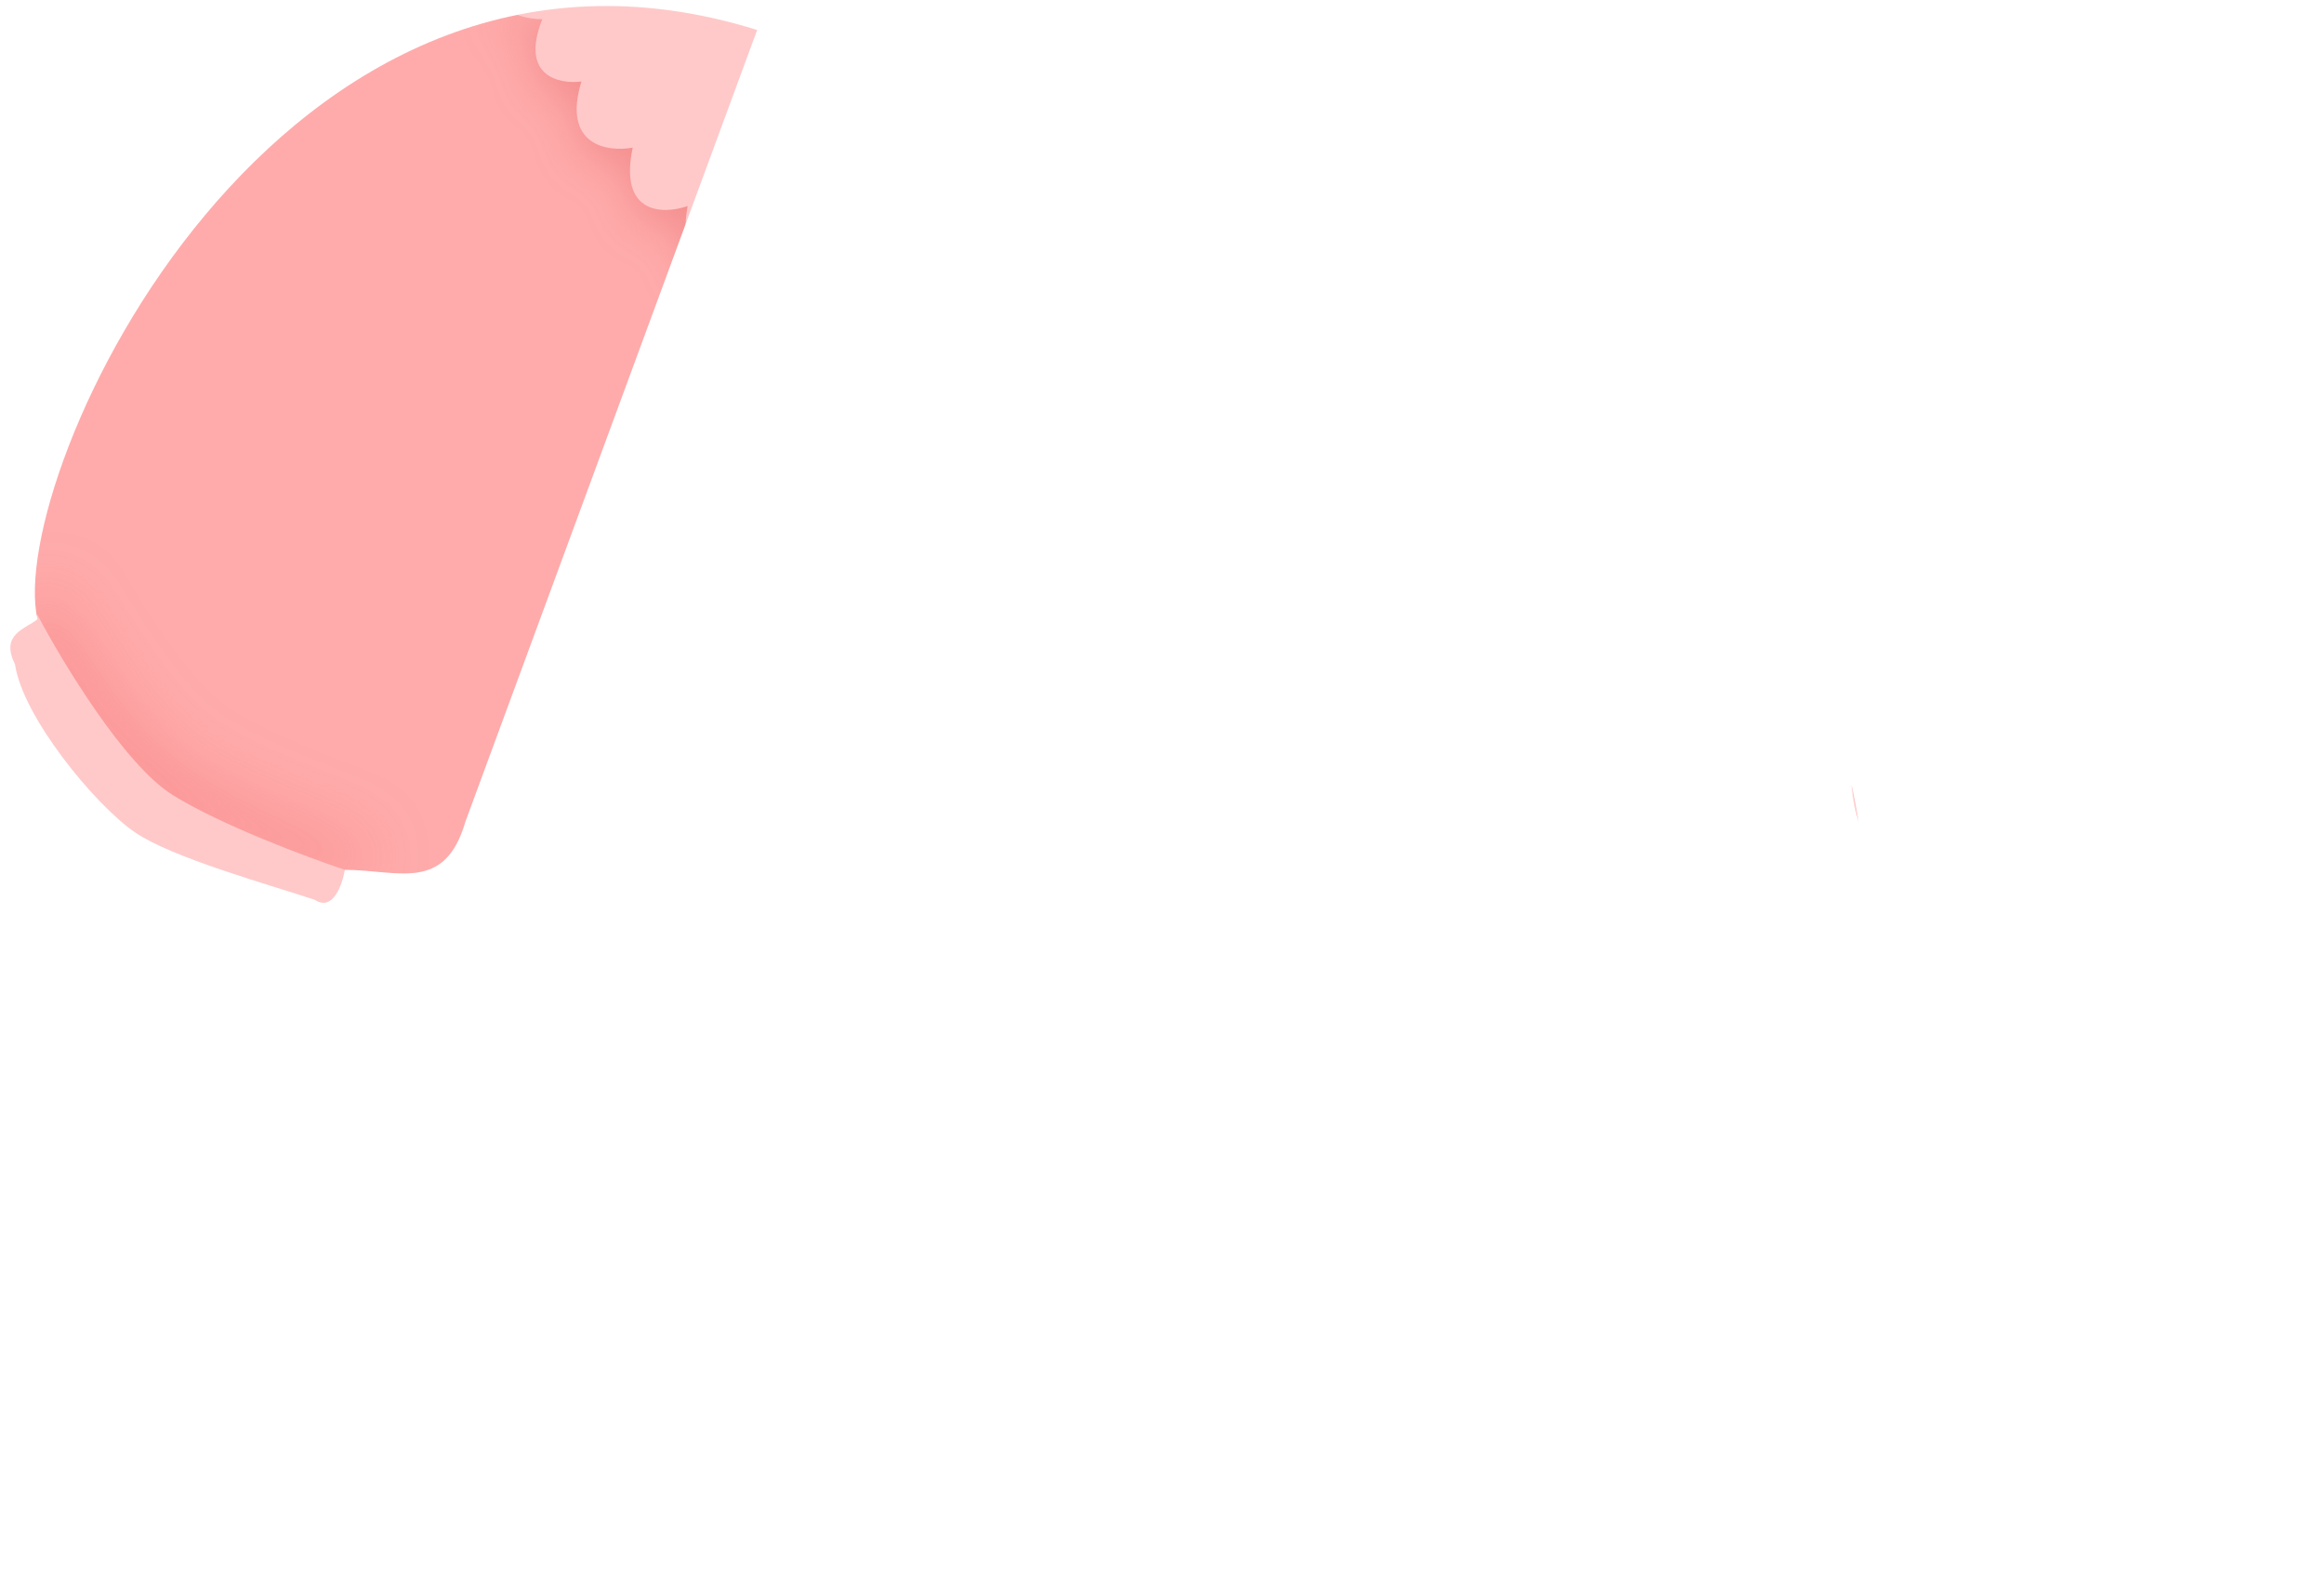
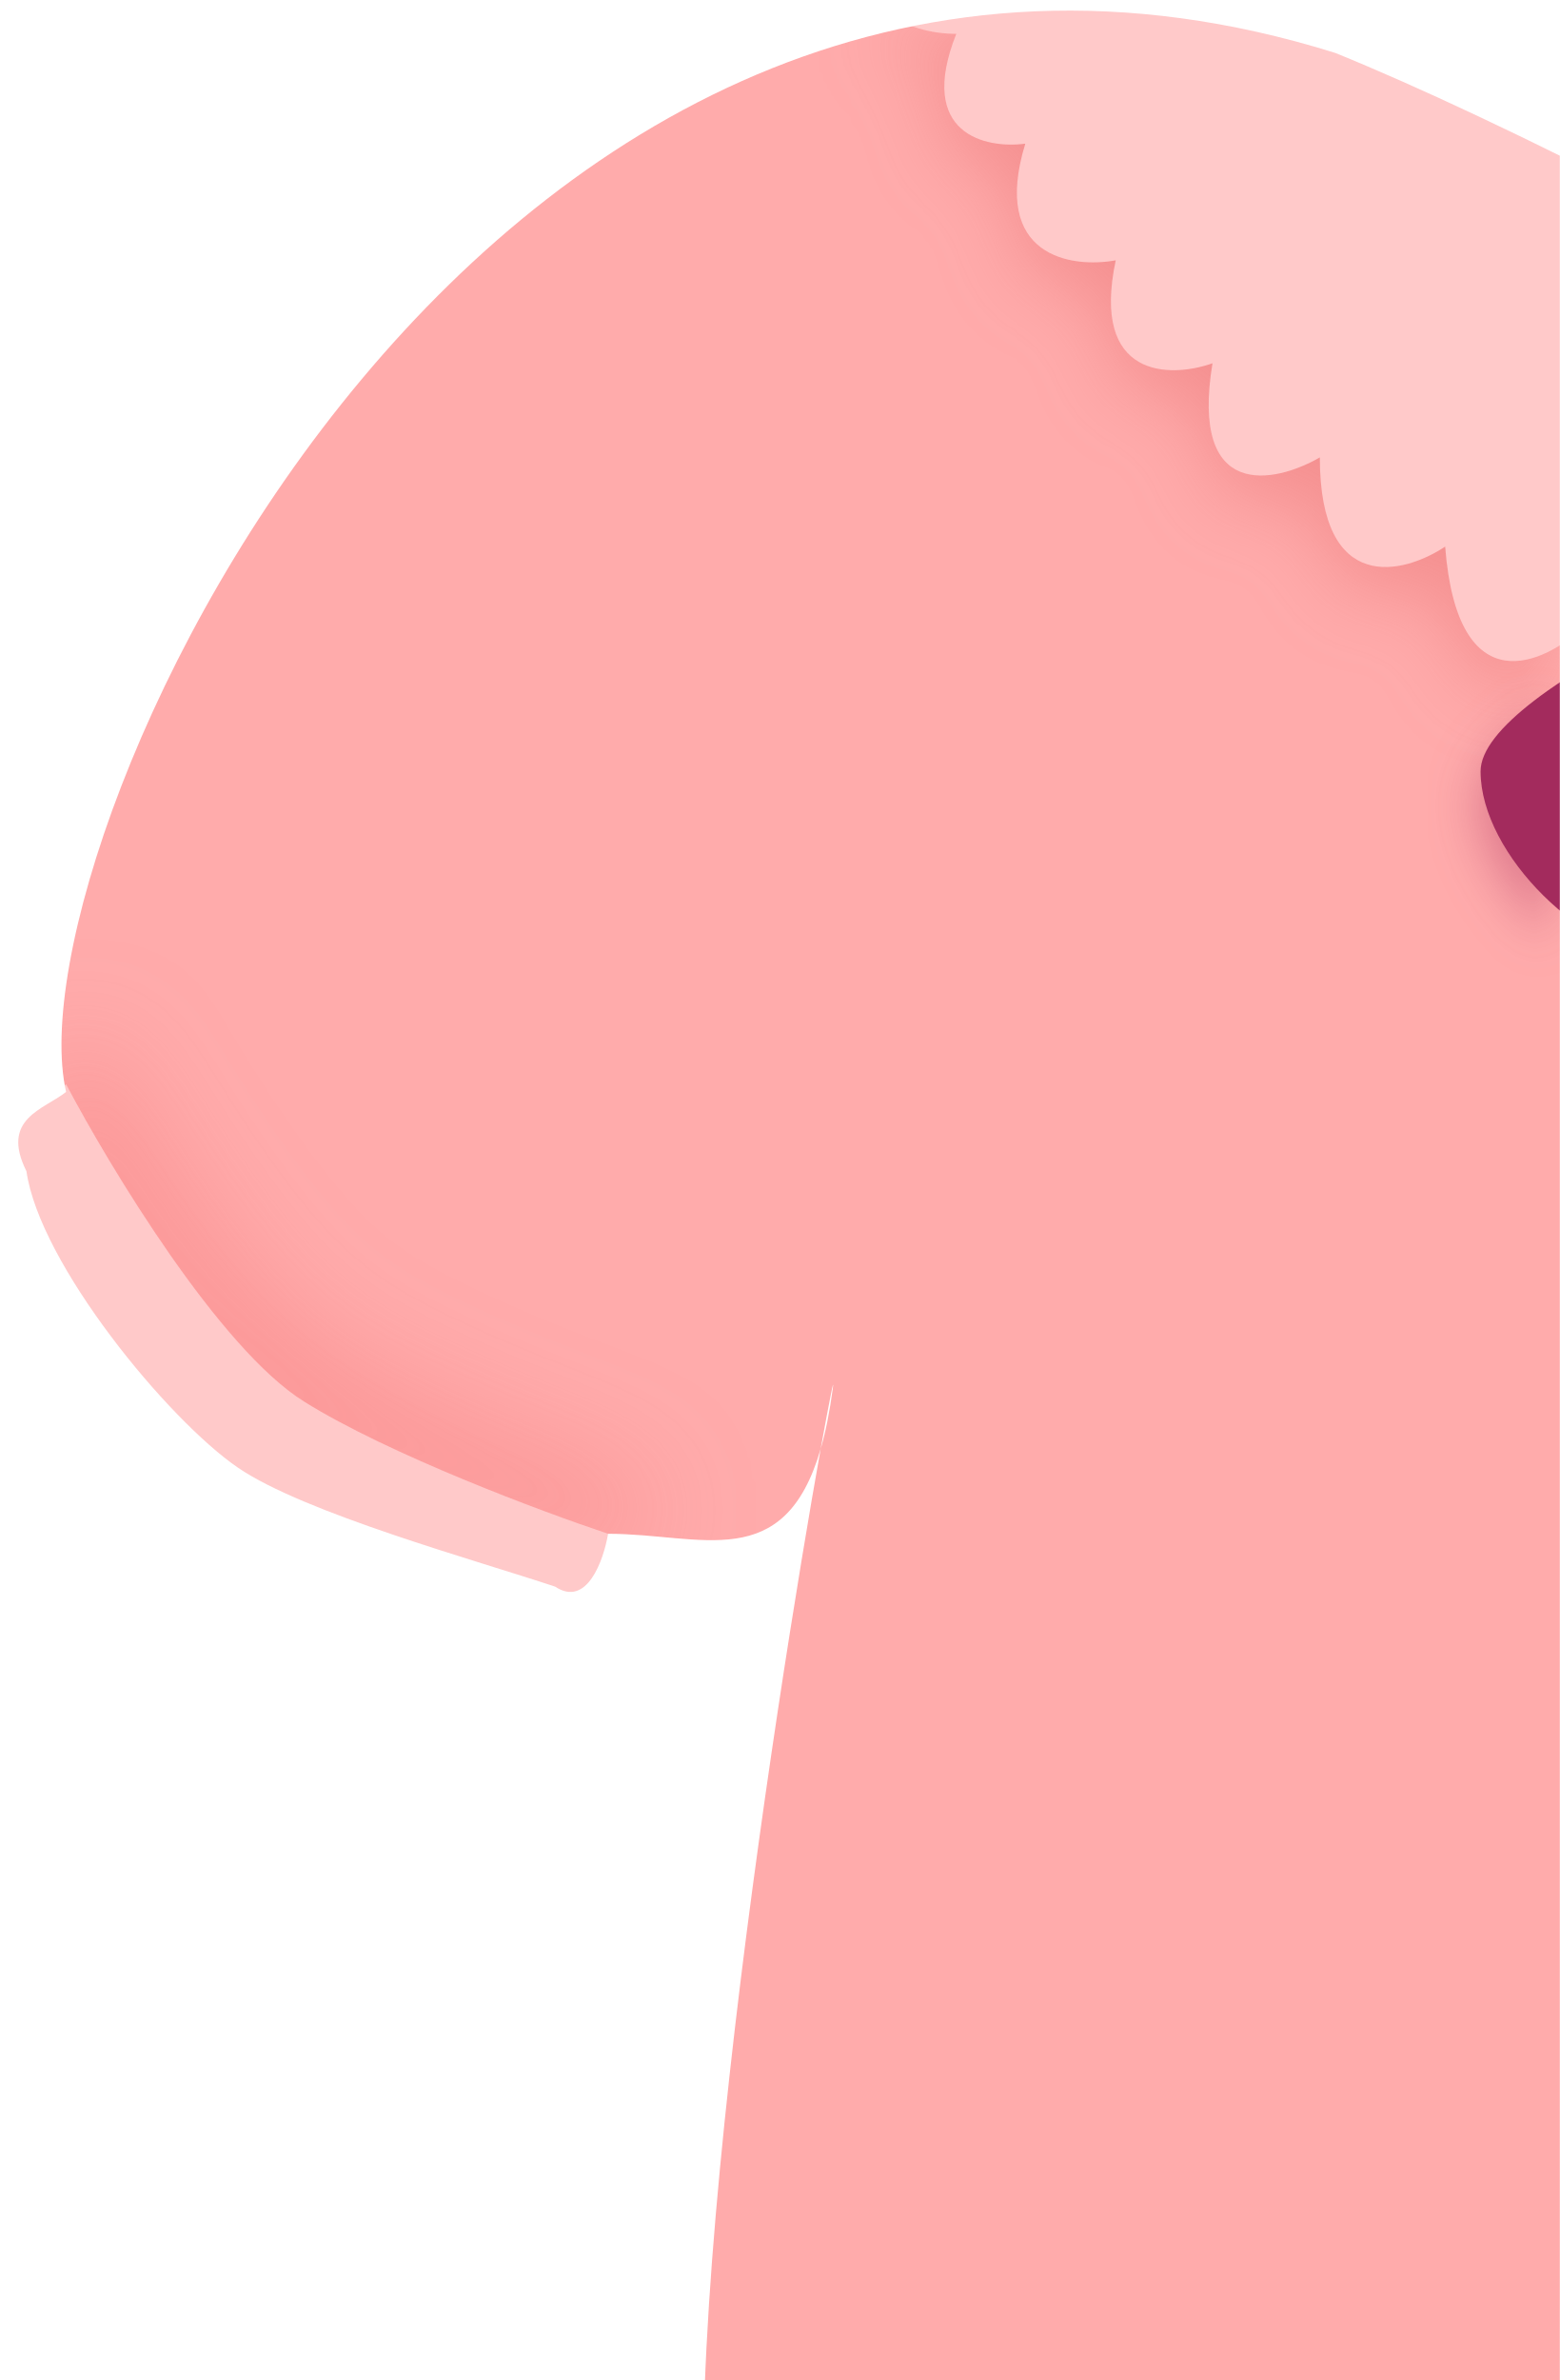
- <svg xmlns="http://www.w3.org/2000/svg" viewBox="1463.0 823.0 155.0 106.0" width="100%" height="100%">
+ <svg xmlns="http://www.w3.org/2000/svg" viewBox="1463.0 823.0 59 90" width="100%" height="100%">
  <defs>
    <filter id="filter800_d_495_57" x="1493" y="816" width="94.925" height="38" filterUnits="userSpaceOnUse" color-interpolation-filters="sRGB">
      <feFlood flood-opacity="0" result="BackgroundImageFix" />
      <feColorMatrix in="SourceAlpha" type="matrix" values="0 0 0 0 0 0 0 0 0 0 0 0 0 0 0 0 0 0 127 0" result="hardAlpha" />
      <feOffset dy="1" />
      <feGaussianBlur stdDeviation="1.5" />
      <feColorMatrix type="matrix" values="0 0 0 0 0.892 0 0 0 0 0.39 0 0 0 0 0.39 0 0 0 0.4 0" />
      <feBlend mode="normal" in2="BackgroundImageFix" result="effect1_dropShadow_495_57" />
      <feBlend mode="normal" in="SourceGraphic" in2="effect1_dropShadow_495_57" result="shape" />
    </filter>
    <filter id="filter801_d_495_57" x="1486" y="919.703" width="49.546" height="12.796" filterUnits="userSpaceOnUse" color-interpolation-filters="sRGB">
      <feFlood flood-opacity="0" result="BackgroundImageFix" />
      <feColorMatrix in="SourceAlpha" type="matrix" values="0 0 0 0 0 0 0 0 0 0 0 0 0 0 0 0 0 0 127 0" result="hardAlpha" />
      <feOffset />
      <feGaussianBlur stdDeviation="1.5" />
      <feColorMatrix type="matrix" values="0 0 0 0 0.933 0 0 0 0 0.389 0 0 0 0 0.389 0 0 0 0.6 0" />
      <feBlend mode="normal" in2="BackgroundImageFix" result="effect1_dropShadow_495_57" />
      <feBlend mode="normal" in="SourceGraphic" in2="effect1_dropShadow_495_57" result="shape" />
    </filter>
    <filter id="filter802_d_495_57" x="1549" y="919.703" width="49.546" height="12.796" filterUnits="userSpaceOnUse" color-interpolation-filters="sRGB">
      <feFlood flood-opacity="0" result="BackgroundImageFix" />
      <feColorMatrix in="SourceAlpha" type="matrix" values="0 0 0 0 0 0 0 0 0 0 0 0 0 0 0 0 0 0 127 0" result="hardAlpha" />
      <feOffset />
      <feGaussianBlur stdDeviation="1.5" />
      <feColorMatrix type="matrix" values="0 0 0 0 0.933 0 0 0 0 0.389 0 0 0 0 0.389 0 0 0 0.6 0" />
      <feBlend mode="normal" in2="BackgroundImageFix" result="effect1_dropShadow_495_57" />
      <feBlend mode="normal" in="SourceGraphic" in2="effect1_dropShadow_495_57" result="shape" />
    </filter>
    <filter id="filter803_d_495_57" x="1539" y="916" width="20.574" height="24.232" filterUnits="userSpaceOnUse" color-interpolation-filters="sRGB">
      <feFlood flood-opacity="0" result="BackgroundImageFix" />
      <feColorMatrix in="SourceAlpha" type="matrix" values="0 0 0 0 0 0 0 0 0 0 0 0 0 0 0 0 0 0 127 0" result="hardAlpha" />
      <feOffset dy="2" />
      <feGaussianBlur stdDeviation="2" />
      <feColorMatrix type="matrix" values="0 0 0 0 0.887 0 0 0 0 0.292 0 0 0 0 0.292 0 0 0 0.3 0" />
      <feBlend mode="normal" in2="BackgroundImageFix" result="effect1_dropShadow_495_57" />
      <feBlend mode="normal" in="SourceGraphic" in2="effect1_dropShadow_495_57" result="shape" />
    </filter>
    <filter id="filter804_d_495_57" x="1538" y="897" width="20.574" height="24.232" filterUnits="userSpaceOnUse" color-interpolation-filters="sRGB">
      <feFlood flood-opacity="0" result="BackgroundImageFix" />
      <feColorMatrix in="SourceAlpha" type="matrix" values="0 0 0 0 0 0 0 0 0 0 0 0 0 0 0 0 0 0 127 0" result="hardAlpha" />
      <feOffset dy="2" />
      <feGaussianBlur stdDeviation="2" />
      <feColorMatrix type="matrix" values="0 0 0 0 0.887 0 0 0 0 0.292 0 0 0 0 0.292 0 0 0 0.3 0" />
      <feBlend mode="normal" in2="BackgroundImageFix" result="effect1_dropShadow_495_57" />
      <feBlend mode="normal" in="SourceGraphic" in2="effect1_dropShadow_495_57" result="shape" />
    </filter>
    <filter id="filter805_d_495_57" x="1536" y="875" width="20.574" height="24.232" filterUnits="userSpaceOnUse" color-interpolation-filters="sRGB">
      <feFlood flood-opacity="0" result="BackgroundImageFix" />
      <feColorMatrix in="SourceAlpha" type="matrix" values="0 0 0 0 0 0 0 0 0 0 0 0 0 0 0 0 0 0 127 0" result="hardAlpha" />
      <feOffset dy="2" />
      <feGaussianBlur stdDeviation="2" />
      <feColorMatrix type="matrix" values="0 0 0 0 0.887 0 0 0 0 0.292 0 0 0 0 0.292 0 0 0 0.3 0" />
      <feBlend mode="normal" in2="BackgroundImageFix" result="effect1_dropShadow_495_57" />
      <feBlend mode="normal" in="SourceGraphic" in2="effect1_dropShadow_495_57" result="shape" />
    </filter>
    <filter id="filter806_d_495_57" x="1534.72" y="854.698" width="21.339" height="23.936" filterUnits="userSpaceOnUse" color-interpolation-filters="sRGB">
      <feFlood flood-opacity="0" result="BackgroundImageFix" />
      <feColorMatrix in="SourceAlpha" type="matrix" values="0 0 0 0 0 0 0 0 0 0 0 0 0 0 0 0 0 0 127 0" result="hardAlpha" />
      <feOffset dy="2" />
      <feGaussianBlur stdDeviation="2" />
      <feColorMatrix type="matrix" values="0 0 0 0 0.887 0 0 0 0 0.292 0 0 0 0 0.292 0 0 0 0.3 0" />
      <feBlend mode="normal" in2="BackgroundImageFix" result="effect1_dropShadow_495_57" />
      <feBlend mode="normal" in="SourceGraphic" in2="effect1_dropShadow_495_57" result="shape" />
    </filter>
    <filter id="filter807_d_495_57" x="1540" y="868" width="20.377" height="21.792" filterUnits="userSpaceOnUse" color-interpolation-filters="sRGB">
      <feFlood flood-opacity="0" result="BackgroundImageFix" />
      <feColorMatrix in="SourceAlpha" type="matrix" values="0 0 0 0 0 0 0 0 0 0 0 0 0 0 0 0 0 0 127 0" result="hardAlpha" />
      <feOffset dy="2" />
      <feGaussianBlur stdDeviation="2" />
      <feColorMatrix type="matrix" values="0 0 0 0 0.887 0 0 0 0 0.292 0 0 0 0 0.292 0 0 0 0.3 0" />
      <feBlend mode="normal" in2="BackgroundImageFix" result="effect1_dropShadow_495_57" />
      <feBlend mode="normal" in="SourceGraphic" in2="effect1_dropShadow_495_57" result="shape" />
    </filter>
    <filter id="filter808_d_495_57" x="1540" y="852" width="18" height="19" filterUnits="userSpaceOnUse" color-interpolation-filters="sRGB">
      <feFlood flood-opacity="0" result="BackgroundImageFix" />
      <feColorMatrix in="SourceAlpha" type="matrix" values="0 0 0 0 0 0 0 0 0 0 0 0 0 0 0 0 0 0 127 0" result="hardAlpha" />
      <feOffset dy="2" />
      <feGaussianBlur stdDeviation="2" />
      <feColorMatrix type="matrix" values="0 0 0 0 0.887 0 0 0 0 0.292 0 0 0 0 0.292 0 0 0 0.3 0" />
      <feBlend mode="normal" in2="BackgroundImageFix" result="effect1_dropShadow_495_57" />
      <feBlend mode="normal" in="SourceGraphic" in2="effect1_dropShadow_495_57" result="shape" />
    </filter>
    <filter id="filter809_d_495_57" x="1543" y="906" width="20.574" height="24.232" filterUnits="userSpaceOnUse" color-interpolation-filters="sRGB">
      <feFlood flood-opacity="0" result="BackgroundImageFix" />
      <feColorMatrix in="SourceAlpha" type="matrix" values="0 0 0 0 0 0 0 0 0 0 0 0 0 0 0 0 0 0 127 0" result="hardAlpha" />
      <feOffset dy="2" />
      <feGaussianBlur stdDeviation="2" />
      <feColorMatrix type="matrix" values="0 0 0 0 0.887 0 0 0 0 0.292 0 0 0 0 0.292 0 0 0 0.3 0" />
      <feBlend mode="normal" in2="BackgroundImageFix" result="effect1_dropShadow_495_57" />
      <feBlend mode="normal" in="SourceGraphic" in2="effect1_dropShadow_495_57" result="shape" />
    </filter>
    <filter id="filter810_d_495_57" x="1541" y="888" width="20.377" height="21.792" filterUnits="userSpaceOnUse" color-interpolation-filters="sRGB">
      <feFlood flood-opacity="0" result="BackgroundImageFix" />
      <feColorMatrix in="SourceAlpha" type="matrix" values="0 0 0 0 0 0 0 0 0 0 0 0 0 0 0 0 0 0 127 0" result="hardAlpha" />
      <feOffset dy="2" />
      <feGaussianBlur stdDeviation="2" />
      <feColorMatrix type="matrix" values="0 0 0 0 0.887 0 0 0 0 0.292 0 0 0 0 0.292 0 0 0 0.3 0" />
      <feBlend mode="normal" in2="BackgroundImageFix" result="effect1_dropShadow_495_57" />
      <feBlend mode="normal" in="SourceGraphic" in2="effect1_dropShadow_495_57" result="shape" />
    </filter>
    <filter id="filter811_d_495_57" x="1522" y="916" width="20.574" height="24.232" filterUnits="userSpaceOnUse" color-interpolation-filters="sRGB">
      <feFlood flood-opacity="0" result="BackgroundImageFix" />
      <feColorMatrix in="SourceAlpha" type="matrix" values="0 0 0 0 0 0 0 0 0 0 0 0 0 0 0 0 0 0 127 0" result="hardAlpha" />
      <feOffset dy="2" />
      <feGaussianBlur stdDeviation="2" />
      <feColorMatrix type="matrix" values="0 0 0 0 0.887 0 0 0 0 0.292 0 0 0 0 0.292 0 0 0 0.3 0" />
      <feBlend mode="normal" in2="BackgroundImageFix" result="effect1_dropShadow_495_57" />
      <feBlend mode="normal" in="SourceGraphic" in2="effect1_dropShadow_495_57" result="shape" />
    </filter>
    <filter id="filter812_d_495_57" x="1523" y="897" width="20.574" height="24.232" filterUnits="userSpaceOnUse" color-interpolation-filters="sRGB">
      <feFlood flood-opacity="0" result="BackgroundImageFix" />
      <feColorMatrix in="SourceAlpha" type="matrix" values="0 0 0 0 0 0 0 0 0 0 0 0 0 0 0 0 0 0 127 0" result="hardAlpha" />
      <feOffset dy="2" />
      <feGaussianBlur stdDeviation="2" />
      <feColorMatrix type="matrix" values="0 0 0 0 0.887 0 0 0 0 0.292 0 0 0 0 0.292 0 0 0 0.3 0" />
      <feBlend mode="normal" in2="BackgroundImageFix" result="effect1_dropShadow_495_57" />
      <feBlend mode="normal" in="SourceGraphic" in2="effect1_dropShadow_495_57" result="shape" />
    </filter>
    <filter id="filter813_d_495_57" x="1525" y="875" width="20.574" height="24.232" filterUnits="userSpaceOnUse" color-interpolation-filters="sRGB">
      <feFlood flood-opacity="0" result="BackgroundImageFix" />
      <feColorMatrix in="SourceAlpha" type="matrix" values="0 0 0 0 0 0 0 0 0 0 0 0 0 0 0 0 0 0 127 0" result="hardAlpha" />
      <feOffset dy="2" />
      <feGaussianBlur stdDeviation="2" />
      <feColorMatrix type="matrix" values="0 0 0 0 0.887 0 0 0 0 0.292 0 0 0 0 0.292 0 0 0 0.3 0" />
      <feBlend mode="normal" in2="BackgroundImageFix" result="effect1_dropShadow_495_57" />
      <feBlend mode="normal" in="SourceGraphic" in2="effect1_dropShadow_495_57" result="shape" />
    </filter>
    <filter id="filter814_d_495_57" x="1525.52" y="854.698" width="21.34" height="23.936" filterUnits="userSpaceOnUse" color-interpolation-filters="sRGB">
      <feFlood flood-opacity="0" result="BackgroundImageFix" />
      <feColorMatrix in="SourceAlpha" type="matrix" values="0 0 0 0 0 0 0 0 0 0 0 0 0 0 0 0 0 0 127 0" result="hardAlpha" />
      <feOffset dy="2" />
      <feGaussianBlur stdDeviation="2" />
      <feColorMatrix type="matrix" values="0 0 0 0 0.887 0 0 0 0 0.292 0 0 0 0 0.292 0 0 0 0.3 0" />
      <feBlend mode="normal" in2="BackgroundImageFix" result="effect1_dropShadow_495_57" />
      <feBlend mode="normal" in="SourceGraphic" in2="effect1_dropShadow_495_57" result="shape" />
    </filter>
    <filter id="filter815_d_495_57" x="1521.2" y="868" width="20.376" height="21.792" filterUnits="userSpaceOnUse" color-interpolation-filters="sRGB">
      <feFlood flood-opacity="0" result="BackgroundImageFix" />
      <feColorMatrix in="SourceAlpha" type="matrix" values="0 0 0 0 0 0 0 0 0 0 0 0 0 0 0 0 0 0 127 0" result="hardAlpha" />
      <feOffset dy="2" />
      <feGaussianBlur stdDeviation="2" />
      <feColorMatrix type="matrix" values="0 0 0 0 0.887 0 0 0 0 0.292 0 0 0 0 0.292 0 0 0 0.3 0" />
      <feBlend mode="normal" in2="BackgroundImageFix" result="effect1_dropShadow_495_57" />
      <feBlend mode="normal" in="SourceGraphic" in2="effect1_dropShadow_495_57" result="shape" />
    </filter>
    <filter id="filter816_d_495_57" x="1523.57" y="852" width="18" height="19" filterUnits="userSpaceOnUse" color-interpolation-filters="sRGB">
      <feFlood flood-opacity="0" result="BackgroundImageFix" />
      <feColorMatrix in="SourceAlpha" type="matrix" values="0 0 0 0 0 0 0 0 0 0 0 0 0 0 0 0 0 0 127 0" result="hardAlpha" />
      <feOffset dy="2" />
      <feGaussianBlur stdDeviation="2" />
      <feColorMatrix type="matrix" values="0 0 0 0 0.887 0 0 0 0 0.292 0 0 0 0 0.292 0 0 0 0.3 0" />
      <feBlend mode="normal" in2="BackgroundImageFix" result="effect1_dropShadow_495_57" />
      <feBlend mode="normal" in="SourceGraphic" in2="effect1_dropShadow_495_57" result="shape" />
    </filter>
    <filter id="filter817_d_495_57" x="1518" y="906" width="20.574" height="24.232" filterUnits="userSpaceOnUse" color-interpolation-filters="sRGB">
      <feFlood flood-opacity="0" result="BackgroundImageFix" />
      <feColorMatrix in="SourceAlpha" type="matrix" values="0 0 0 0 0 0 0 0 0 0 0 0 0 0 0 0 0 0 127 0" result="hardAlpha" />
      <feOffset dy="2" />
      <feGaussianBlur stdDeviation="2" />
      <feColorMatrix type="matrix" values="0 0 0 0 0.887 0 0 0 0 0.292 0 0 0 0 0.292 0 0 0 0.3 0" />
      <feBlend mode="normal" in2="BackgroundImageFix" result="effect1_dropShadow_495_57" />
      <feBlend mode="normal" in="SourceGraphic" in2="effect1_dropShadow_495_57" result="shape" />
    </filter>
    <filter id="filter818_d_495_57" x="1520.2" y="888" width="20.376" height="21.792" filterUnits="userSpaceOnUse" color-interpolation-filters="sRGB">
      <feFlood flood-opacity="0" result="BackgroundImageFix" />
      <feColorMatrix in="SourceAlpha" type="matrix" values="0 0 0 0 0 0 0 0 0 0 0 0 0 0 0 0 0 0 127 0" result="hardAlpha" />
      <feOffset dy="2" />
      <feGaussianBlur stdDeviation="2" />
      <feColorMatrix type="matrix" values="0 0 0 0 0.887 0 0 0 0 0.292 0 0 0 0 0.292 0 0 0 0.3 0" />
      <feBlend mode="normal" in2="BackgroundImageFix" result="effect1_dropShadow_495_57" />
      <feBlend mode="normal" in="SourceGraphic" in2="effect1_dropShadow_495_57" result="shape" />
    </filter>
    <filter id="filter819_d_495_57" x="1527.26" y="838" width="26.977" height="102.5" filterUnits="userSpaceOnUse" color-interpolation-filters="sRGB">
      <feFlood flood-opacity="0" result="BackgroundImageFix" />
      <feColorMatrix in="SourceAlpha" type="matrix" values="0 0 0 0 0 0 0 0 0 0 0 0 0 0 0 0 0 0 127 0" result="hardAlpha" />
      <feOffset />
      <feGaussianBlur stdDeviation="2.5" />
      <feColorMatrix type="matrix" values="0 0 0 0 0.863 0 0 0 0 0.356 0 0 0 0 0.356 0 0 0 0.3 0" />
      <feBlend mode="normal" in2="BackgroundImageFix" result="effect1_dropShadow_495_57" />
      <feBlend mode="normal" in="SourceGraphic" in2="effect1_dropShadow_495_57" result="shape" />
    </filter>
    <filter id="filter820_d_495_57" x="1517" y="838" width="47.524" height="52" filterUnits="userSpaceOnUse" color-interpolation-filters="sRGB">
      <feFlood flood-opacity="0" result="BackgroundImageFix" />
      <feColorMatrix in="SourceAlpha" type="matrix" values="0 0 0 0 0 0 0 0 0 0 0 0 0 0 0 0 0 0 127 0" result="hardAlpha" />
      <feOffset dy="1" />
      <feGaussianBlur stdDeviation="1" />
      <feColorMatrix type="matrix" values="0 0 0 0 0.637 0 0 0 0 0.12 0 0 0 0 0.335 0 0 0 0.4 0" />
      <feBlend mode="normal" in2="BackgroundImageFix" result="effect1_dropShadow_495_57" />
      <feBlend mode="normal" in="SourceGraphic" in2="effect1_dropShadow_495_57" result="shape" />
    </filter>
    <filter id="filter821_d_495_57" x="1538" y="859" width="8" height="8" filterUnits="userSpaceOnUse" color-interpolation-filters="sRGB">
      <feFlood flood-opacity="0" result="BackgroundImageFix" />
      <feColorMatrix in="SourceAlpha" type="matrix" values="0 0 0 0 0 0 0 0 0 0 0 0 0 0 0 0 0 0 127 0" result="hardAlpha" />
      <feOffset dx="1" dy="1" />
      <feGaussianBlur stdDeviation="1" />
      <feColorMatrix type="matrix" values="0 0 0 0 1 0 0 0 0 0.671 0 0 0 0 0.671 0 0 0 0.7 0" />
      <feBlend mode="normal" in2="BackgroundImageFix" result="effect1_dropShadow_495_57" />
      <feBlend mode="normal" in="SourceGraphic" in2="effect1_dropShadow_495_57" result="shape" />
    </filter>
    <filter id="filter822_d_495_57" x="1538" y="876" width="8" height="8" filterUnits="userSpaceOnUse" color-interpolation-filters="sRGB">
      <feFlood flood-opacity="0" result="BackgroundImageFix" />
      <feColorMatrix in="SourceAlpha" type="matrix" values="0 0 0 0 0 0 0 0 0 0 0 0 0 0 0 0 0 0 127 0" result="hardAlpha" />
      <feOffset dx="1" dy="1" />
      <feGaussianBlur stdDeviation="1" />
      <feColorMatrix type="matrix" values="0 0 0 0 1 0 0 0 0 0.671 0 0 0 0 0.671 0 0 0 0.7 0" />
      <feBlend mode="normal" in2="BackgroundImageFix" result="effect1_dropShadow_495_57" />
      <feBlend mode="normal" in="SourceGraphic" in2="effect1_dropShadow_495_57" result="shape" />
    </filter>
    <filter id="filter823_d_495_57" x="1538" y="893" width="8" height="8" filterUnits="userSpaceOnUse" color-interpolation-filters="sRGB">
      <feFlood flood-opacity="0" result="BackgroundImageFix" />
      <feColorMatrix in="SourceAlpha" type="matrix" values="0 0 0 0 0 0 0 0 0 0 0 0 0 0 0 0 0 0 127 0" result="hardAlpha" />
      <feOffset dx="1" dy="1" />
      <feGaussianBlur stdDeviation="1" />
      <feColorMatrix type="matrix" values="0 0 0 0 1 0 0 0 0 0.671 0 0 0 0 0.671 0 0 0 0.7 0" />
      <feBlend mode="normal" in2="BackgroundImageFix" result="effect1_dropShadow_495_57" />
      <feBlend mode="normal" in="SourceGraphic" in2="effect1_dropShadow_495_57" result="shape" />
    </filter>
    <filter id="filter824_d_495_57" x="1538" y="910" width="8" height="8" filterUnits="userSpaceOnUse" color-interpolation-filters="sRGB">
      <feFlood flood-opacity="0" result="BackgroundImageFix" />
      <feColorMatrix in="SourceAlpha" type="matrix" values="0 0 0 0 0 0 0 0 0 0 0 0 0 0 0 0 0 0 127 0" result="hardAlpha" />
      <feOffset dx="1" dy="1" />
      <feGaussianBlur stdDeviation="1" />
      <feColorMatrix type="matrix" values="0 0 0 0 1 0 0 0 0 0.671 0 0 0 0 0.671 0 0 0 0.7 0" />
      <feBlend mode="normal" in2="BackgroundImageFix" result="effect1_dropShadow_495_57" />
      <feBlend mode="normal" in="SourceGraphic" in2="effect1_dropShadow_495_57" result="shape" />
    </filter>
    <filter id="filter825_d_495_57" x="1459" y="858" width="33" height="28" filterUnits="userSpaceOnUse" color-interpolation-filters="sRGB">
      <feFlood flood-opacity="0" result="BackgroundImageFix" />
      <feColorMatrix in="SourceAlpha" type="matrix" values="0 0 0 0 0 0 0 0 0 0 0 0 0 0 0 0 0 0 127 0" result="hardAlpha" />
      <feOffset dx="1" dy="-2" />
      <feGaussianBlur stdDeviation="2" />
      <feColorMatrix type="matrix" values="0 0 0 0 0.95 0 0 0 0 0.396 0 0 0 0 0.396 0 0 0 0.3 0" />
      <feBlend mode="normal" in2="BackgroundImageFix" result="effect1_dropShadow_495_57" />
      <feBlend mode="normal" in="SourceGraphic" in2="effect1_dropShadow_495_57" result="shape" />
    </filter>
    <filter id="filter826_d_495_57" x="1591" y="858" width="33" height="28" filterUnits="userSpaceOnUse" color-interpolation-filters="sRGB">
      <feFlood flood-opacity="0" result="BackgroundImageFix" />
      <feColorMatrix in="SourceAlpha" type="matrix" values="0 0 0 0 0 0 0 0 0 0 0 0 0 0 0 0 0 0 127 0" result="hardAlpha" />
      <feOffset dx="1" dy="-2" />
      <feGaussianBlur stdDeviation="2" />
      <feColorMatrix type="matrix" values="0 0 0 0 0.95 0 0 0 0 0.396 0 0 0 0 0.396 0 0 0 0.3 0" />
      <feBlend mode="normal" in2="BackgroundImageFix" result="effect1_dropShadow_495_57" />
      <feBlend mode="normal" in="SourceGraphic" in2="effect1_dropShadow_495_57" result="shape" />
    </filter>
+     <clipPath id="clip_top_puffy_sleeve_06_sl">
+       <rect x="1463.0" y="823.0" width="59" height="90" />
+     </clipPath>
  </defs>
-   <mask id="mask95_495_57" style="mask-type:alpha" maskUnits="userSpaceOnUse" x="1463" y="823" width="155" height="106">
-     <path d="M1586.96 877.79C1586.62 875.916 1586.43 875.009 1586.5 875.5C1586.62 876.391 1586.77 877.148 1586.96 877.79Z" fill="black" />
-     <path d="M1513.5 825C1481.5 815 1463.33 854.79 1465.5 864.29C1464.67 864.957 1463 865.29 1464 867.29C1464.5 870.79 1469.34 876.679 1472 878.5C1474.5 880.21 1481 882 1484 883C1485.2 883.8 1485.83 882 1486 881C1489.52 881 1492.66 882.553 1494.04 877.79L1513.5 825Z" fill="black" />
-   </mask>
-   <g mask="url(#mask95_495_57)">
-     <path d="M1646 815H1433V978H1646V815Z" fill="#FFABAB" />
-     <g filter="url(#filter800_d_495_57)">
-       <path d="M1496.9 819.535C1502.59 812.891 1528.53 829.422 1540.79 838.518C1541.29 840.181 1541.32 843.271 1537.52 842.322C1537.72 844.299 1537.17 847.78 1533.37 845.881C1533.77 848.091 1532.67 850.906 1528.63 848.254C1528.03 850.034 1523 851.675 1523 846.618C1521.42 848.144 1518.13 849.69 1517.66 843.67C1516.08 844.721 1512.92 845.518 1512.92 840.297C1511.2 841.286 1508 841.958 1508.86 836.738C1507.25 837.306 1504.25 837.321 1505.2 832.844C1503.52 833.153 1500.47 832.704 1501.78 828.433C1500.28 828.631 1497.66 828.077 1499.17 824.28C1497.42 824.28 1494.52 823.331 1496.9 819.535Z" fill="#FFC9C9" />
-       <path d="M1584.03 819.535C1578.33 812.891 1552.39 829.422 1540.13 838.518C1539.64 840.181 1539.6 843.271 1543.4 842.322C1543.2 844.299 1543.76 847.78 1547.55 845.881C1547.15 848.091 1548.26 850.906 1552.3 848.254C1552.89 850.034 1557.93 851.675 1557.93 846.618C1559.51 848.144 1562.79 849.69 1563.27 843.67C1564.85 844.721 1568.01 845.518 1568.01 840.297C1569.72 841.286 1572.93 841.958 1572.06 836.738C1573.68 837.306 1576.67 837.321 1575.72 832.844C1577.41 833.153 1580.45 832.704 1579.14 828.433C1580.64 828.631 1583.27 828.077 1581.76 824.28C1583.51 824.28 1586.4 823.331 1584.03 819.535Z" fill="#FFC9C9" />
-     </g>
-     <g filter="url(#filter801_d_495_57)">
-       <path d="M1531 923C1528.2 924.6 1501.83 923.667 1489 923L1490 929.5H1531C1532.17 926.667 1533.8 921.4 1531 923Z" fill="#FFC9C9" />
-     </g>
-     <g filter="url(#filter802_d_495_57)">
-       <path d="M1553.55 923C1556.35 924.6 1582.71 923.667 1595.55 923L1594.55 929.5H1553.55C1552.38 926.667 1550.75 921.4 1553.55 923Z" fill="#FFC9C9" />
-     </g>
-     <g filter="url(#filter803_d_495_57)">
-       <path d="M1552.5 918.232C1551.3 917.032 1546.17 920.732 1543 923.732V931.232C1545.67 932.399 1550.3 934.232 1553.5 934.232C1558 931.232 1554 919.732 1552.5 918.232Z" fill="#FFC9C9" />
-     </g>
-     <g filter="url(#filter804_d_495_57)">
-       <path d="M1551.5 899.232C1550.3 898.032 1545.17 901.732 1542 904.732V912.232C1544.67 913.399 1549.3 915.232 1552.5 915.232C1557 912.232 1553 900.732 1551.5 899.232Z" fill="#FFC9C9" />
-     </g>
-     <g filter="url(#filter805_d_495_57)">
-       <path d="M1549.5 877.232C1548.3 876.032 1543.17 879.732 1540 882.732V890.232C1542.67 891.399 1547.3 893.232 1550.5 893.232C1555 890.232 1551 878.732 1549.5 877.232Z" fill="#FFC9C9" />
-     </g>
-     <g filter="url(#filter806_d_495_57)">
-       <path d="M1547.3 856.845C1545.94 855.835 1541.41 860.25 1538.72 863.683L1539.82 871.101C1542.63 871.863 1547.48 872.995 1550.65 872.524C1554.66 868.894 1549.01 858.108 1547.3 856.845Z" fill="#FFC9C9" />
-     </g>
-     <g filter="url(#filter807_d_495_57)">
-       <path d="M1554 870.292C1552.8 869.092 1547.17 871.792 1544 874.792C1544 875.592 1544.5 879.357 1544.5 881.524C1547.17 882.69 1550.8 883.792 1554 883.792C1558.5 880.792 1555.5 871.792 1554 870.292Z" fill="#FFC9C9" />
-     </g>
-     <g filter="url(#filter808_d_495_57)">
-       <path d="M1552.08 864.767C1551.11 865.724 1546.56 863.571 1544 861.178C1544 860.54 1544.4 857.537 1544.4 855.809C1546.56 854.878 1549.49 854 1552.08 854C1555.72 856.393 1553.29 863.571 1552.08 864.767Z" fill="#FFC9C9" />
-     </g>
-     <g filter="url(#filter809_d_495_57)">
-       <path d="M1556.5 908.232C1555.3 907.032 1550.17 910.732 1547 913.732V921.232C1549.67 922.399 1554.3 924.232 1557.5 924.232C1562 921.232 1558 909.732 1556.5 908.232Z" fill="#FFC9C9" />
-     </g>
-     <g filter="url(#filter810_d_495_57)">
-       <path d="M1555 890.292C1553.8 889.092 1548.17 891.792 1545 894.792C1545 895.592 1545.5 899.357 1545.5 901.524C1548.17 902.69 1551.8 903.792 1555 903.792C1559.5 900.792 1556.5 891.792 1555 890.292Z" fill="#FFC9C9" />
-     </g>
-     <g filter="url(#filter811_d_495_57)">
-       <path d="M1529.07 918.232C1530.27 917.032 1535.41 920.732 1538.57 923.732V931.232C1535.91 932.399 1531.27 934.232 1528.07 934.232C1523.57 931.232 1527.57 919.732 1529.07 918.232Z" fill="#FFC9C9" />
-     </g>
-     <g filter="url(#filter812_d_495_57)">
-       <path d="M1530.07 899.232C1531.27 898.032 1536.41 901.732 1539.57 904.732V912.232C1536.91 913.399 1532.27 915.232 1529.07 915.232C1524.57 912.232 1528.57 900.732 1530.07 899.232Z" fill="#FFC9C9" />
-     </g>
-     <g filter="url(#filter813_d_495_57)">
-       <path d="M1532.07 877.232C1533.27 876.032 1538.41 879.732 1541.57 882.732V890.232C1538.91 891.399 1534.27 893.232 1531.07 893.232C1526.57 890.232 1530.57 878.732 1532.07 877.232Z" fill="#FFC9C9" />
-     </g>
-     <g filter="url(#filter814_d_495_57)">
-       <path d="M1534.27 856.845C1535.63 855.835 1540.17 860.25 1542.86 863.683L1541.75 871.101C1538.94 871.863 1534.09 872.995 1530.93 872.524C1526.92 868.894 1532.57 858.108 1534.27 856.845Z" fill="#FFC9C9" />
-     </g>
-     <g filter="url(#filter815_d_495_57)">
-       <path d="M1527.57 870.292C1528.77 869.092 1534.41 871.792 1537.57 874.792C1537.57 875.592 1537.07 879.357 1537.07 881.524C1534.41 882.69 1530.77 883.792 1527.57 883.792C1523.07 880.792 1526.07 871.792 1527.57 870.292Z" fill="#FFC9C9" />
-     </g>
-     <g filter="url(#filter816_d_495_57)">
-       <path d="M1529.49 864.767C1530.46 865.724 1535.02 863.571 1537.57 861.178C1537.57 860.54 1537.17 857.537 1537.17 855.809C1535.02 854.878 1532.08 854 1529.49 854C1525.86 856.393 1528.28 863.571 1529.49 864.767Z" fill="#FFC9C9" />
-     </g>
-     <g filter="url(#filter817_d_495_57)">
-       <path d="M1525.07 908.232C1526.27 907.032 1531.41 910.732 1534.57 913.732V921.232C1531.91 922.399 1527.27 924.232 1524.07 924.232C1519.57 921.232 1523.57 909.732 1525.07 908.232Z" fill="#FFC9C9" />
-     </g>
-     <g filter="url(#filter818_d_495_57)">
-       <path d="M1526.57 890.292C1527.77 889.092 1533.41 891.792 1536.57 894.792C1536.57 895.592 1536.07 899.357 1536.07 901.524C1533.41 902.69 1529.77 903.792 1526.57 903.792C1522.07 900.792 1525.07 891.792 1526.57 890.292Z" fill="#FFC9C9" />
-     </g>
-     <g filter="url(#filter819_d_495_57)">
-       <path d="M1533.5 935.5C1529.9 928.7 1535 871 1538 843H1543.5C1546.5 871 1551.6 928.7 1548 935.5H1533.5Z" fill="#FFC9C9" />
-     </g>
-     <g filter="url(#filter820_d_495_57)">
-       <path d="M1545 842.073C1545 843.527 1542.98 844.267 1540.5 844.267C1538.02 844.267 1536 843.527 1536 842.073C1536 840.618 1538.02 839 1540.5 839C1542.98 839 1545 840.618 1545 842.073Z" fill="#A32B5D" />
-       <path d="M1527.5 884.651C1525.1 881.842 1533.17 856.266 1537.5 843.829C1538 842.804 1539.1 841.37 1539.5 843.829C1539.9 846.287 1535.33 873.531 1533 886.846C1531.8 887.549 1528.83 885.676 1527.5 884.651Z" fill="#A32B5D" />
-       <path d="M1519 852.169C1519 849.008 1531.33 843.829 1537.5 841.634L1538.5 842.951C1539.3 844.706 1531.5 855.241 1526 859.192C1523 859.192 1519 855.329 1519 852.169Z" fill="#A32B5D" />
-       <path d="M1554.02 884.651C1556.42 881.842 1548.36 856.266 1544.02 843.829C1543.52 842.804 1542.42 841.37 1542.02 843.829C1541.62 846.287 1546.19 873.531 1548.52 886.846C1549.72 887.549 1552.69 885.676 1554.02 884.651Z" fill="#A32B5D" />
-       <path d="M1562.52 852.169C1562.52 849.008 1550.19 843.829 1544.02 841.634L1543.02 842.951C1542.22 844.706 1550.02 855.241 1555.52 859.192C1558.52 859.192 1562.52 855.329 1562.52 852.169Z" fill="#A32B5D" />
-     </g>
-     <g filter="url(#filter821_d_495_57)">
-       <path d="M1541 864C1542.1 864 1543 863.105 1543 862C1543 860.895 1542.1 860 1541 860C1539.9 860 1539 860.895 1539 862C1539 863.105 1539.9 864 1541 864Z" fill="#FFECEC" />
-     </g>
-     <g filter="url(#filter822_d_495_57)">
-       <path d="M1541 881C1542.1 881 1543 880.105 1543 879C1543 877.895 1542.1 877 1541 877C1539.9 877 1539 877.895 1539 879C1539 880.105 1539.9 881 1541 881Z" fill="#FFECEC" />
-     </g>
-     <g filter="url(#filter823_d_495_57)">
-       <path d="M1541 898C1542.1 898 1543 897.105 1543 896C1543 894.895 1542.1 894 1541 894C1539.9 894 1539 894.895 1539 896C1539 897.105 1539.9 898 1541 898Z" fill="#FFECEC" />
-     </g>
-     <g filter="url(#filter824_d_495_57)">
-       <path d="M1541 915C1542.1 915 1543 914.105 1543 913C1543 911.895 1542.1 911 1541 911C1539.9 911 1539 911.895 1539 913C1539 914.105 1539.9 915 1541 915Z" fill="#FFECEC" />
-     </g>
-     <g filter="url(#filter825_d_495_57)">
-       <path d="M1474.5 876C1471.3 874 1467.17 867.167 1465.5 864L1462 867L1470.5 879.5L1485 884L1487 882L1486 881C1483.5 880.167 1477.7 878 1474.5 876Z" fill="#FFC9C9" />
-     </g>
-     <g filter="url(#filter826_d_495_57)">
-       <path d="M1606.5 876C1609.7 874 1613.83 867.167 1615.5 864L1619 867L1610.5 879.5L1596 884L1594 882L1595 881C1597.5 880.167 1603.3 878 1606.5 876Z" fill="#FFC9C9" />
+   <g clip-path="url(#clip_top_puffy_sleeve_06_sl)">
+     <mask id="mask95_495_57" style="mask-type:alpha" maskUnits="userSpaceOnUse" x="1463" y="823" width="155" height="106">
+       <path d="M1586.96 877.79C1586.62 875.916 1586.43 875.009 1586.5 875.5C1586.62 876.391 1586.77 877.148 1586.96 877.79Z" fill="black" />
+       <path d="M1513.5 825C1481.5 815 1463.33 854.79 1465.5 864.29C1464.67 864.957 1463 865.29 1464 867.29C1464.5 870.79 1469.34 876.679 1472 878.5C1474.5 880.21 1481 882 1484 883C1485.2 883.8 1485.83 882 1486 881C1489.52 881 1492.66 882.553 1494.04 877.79C1494.38 875.916 1494.56 875.009 1494.5 875.5C1494.38 876.391 1494.23 877.148 1494.04 877.79C1492.46 886.618 1487.61 916.901 1490.5 923.5L1491.5 928.5C1493 928.5 1497 930 1497 926C1497 930 1508 930 1508 926C1508 930 1518.5 930 1518.5 926C1518.5 930 1529 930 1529 926C1529 930 1540 930 1540 926C1540 930 1551.5 930 1551.5 926C1551.5 930 1562.5 930 1562.5 926C1562.5 930 1573.5 930 1573.5 926C1573.5 930 1584 930 1584 926C1584 930 1588 928.5 1589.5 928.5L1590.5 923.5C1593.39 916.901 1588.54 886.618 1586.96 877.79C1586.77 877.148 1586.62 876.391 1586.5 875.5C1586.43 875.009 1586.62 875.916 1586.96 877.79C1588.33 882.553 1591.47 881 1595 881C1595.17 882 1595.8 883.8 1597 883C1600 882 1606.5 880.21 1609 878.5C1611.66 876.679 1616.5 870.79 1617 867.29C1618 865.29 1616.33 864.957 1615.5 864.29C1617.67 854.79 1599.5 815 1567.5 825C1561.33 827.5 1551 833 1540.5 839C1530.5 833 1519.67 827.5 1513.5 825Z" fill="black" />
+     </mask>
+     <g mask="url(#mask95_495_57)">
+       <path d="M1646 815H1433V978H1646V815Z" fill="#FFABAB" />
+       <g filter="url(#filter800_d_495_57)">
+         <path d="M1496.9 819.535C1502.59 812.891 1528.53 829.422 1540.79 838.518C1541.29 840.181 1541.32 843.271 1537.52 842.322C1537.72 844.299 1537.17 847.78 1533.37 845.881C1533.77 848.091 1532.67 850.906 1528.63 848.254C1528.03 850.034 1523 851.675 1523 846.618C1521.42 848.144 1518.13 849.69 1517.66 843.67C1516.08 844.721 1512.92 845.518 1512.92 840.297C1511.2 841.286 1508 841.958 1508.86 836.738C1507.25 837.306 1504.25 837.321 1505.2 832.844C1503.52 833.153 1500.47 832.704 1501.78 828.433C1500.28 828.631 1497.66 828.077 1499.17 824.28C1497.42 824.28 1494.52 823.331 1496.9 819.535Z" fill="#FFC9C9" />
+         <path d="M1584.03 819.535C1578.33 812.891 1552.39 829.422 1540.13 838.518C1539.64 840.181 1539.6 843.271 1543.4 842.322C1543.2 844.299 1543.76 847.78 1547.55 845.881C1547.15 848.091 1548.26 850.906 1552.3 848.254C1552.89 850.034 1557.93 851.675 1557.93 846.618C1559.51 848.144 1562.79 849.69 1563.27 843.67C1564.85 844.721 1568.01 845.518 1568.01 840.297C1569.72 841.286 1572.93 841.958 1572.06 836.738C1573.68 837.306 1576.67 837.321 1575.72 832.844C1577.41 833.153 1580.45 832.704 1579.14 828.433C1580.64 828.631 1583.27 828.077 1581.76 824.28C1583.51 824.28 1586.4 823.331 1584.03 819.535Z" fill="#FFC9C9" />
+       </g>
+       <g filter="url(#filter801_d_495_57)">
+         <path d="M1531 923C1528.2 924.6 1501.83 923.667 1489 923L1490 929.5H1531C1532.17 926.667 1533.8 921.4 1531 923Z" fill="#FFC9C9" />
+       </g>
+       <g filter="url(#filter802_d_495_57)">
+         <path d="M1553.55 923C1556.35 924.6 1582.71 923.667 1595.55 923L1594.55 929.5H1553.55C1552.38 926.667 1550.75 921.4 1553.55 923Z" fill="#FFC9C9" />
+       </g>
+       <g filter="url(#filter803_d_495_57)">
+         <path d="M1552.5 918.232C1551.3 917.032 1546.17 920.732 1543 923.732V931.232C1545.67 932.399 1550.3 934.232 1553.5 934.232C1558 931.232 1554 919.732 1552.5 918.232Z" fill="#FFC9C9" />
+       </g>
+       <g filter="url(#filter804_d_495_57)">
+         <path d="M1551.5 899.232C1550.3 898.032 1545.17 901.732 1542 904.732V912.232C1544.67 913.399 1549.3 915.232 1552.5 915.232C1557 912.232 1553 900.732 1551.5 899.232Z" fill="#FFC9C9" />
+       </g>
+       <g filter="url(#filter805_d_495_57)">
+         <path d="M1549.5 877.232C1548.3 876.032 1543.17 879.732 1540 882.732V890.232C1542.67 891.399 1547.3 893.232 1550.5 893.232C1555 890.232 1551 878.732 1549.5 877.232Z" fill="#FFC9C9" />
+       </g>
+       <g filter="url(#filter806_d_495_57)">
+         <path d="M1547.3 856.845C1545.94 855.835 1541.41 860.25 1538.72 863.683L1539.82 871.101C1542.63 871.863 1547.48 872.995 1550.65 872.524C1554.66 868.894 1549.01 858.108 1547.3 856.845Z" fill="#FFC9C9" />
+       </g>
+       <g filter="url(#filter807_d_495_57)">
+         <path d="M1554 870.292C1552.8 869.092 1547.17 871.792 1544 874.792C1544 875.592 1544.5 879.357 1544.5 881.524C1547.17 882.69 1550.8 883.792 1554 883.792C1558.5 880.792 1555.5 871.792 1554 870.292Z" fill="#FFC9C9" />
+       </g>
+       <g filter="url(#filter808_d_495_57)">
+         <path d="M1552.08 864.767C1551.11 865.724 1546.56 863.571 1544 861.178C1544 860.54 1544.4 857.537 1544.4 855.809C1546.56 854.878 1549.49 854 1552.08 854C1555.72 856.393 1553.29 863.571 1552.08 864.767Z" fill="#FFC9C9" />
+       </g>
+       <g filter="url(#filter809_d_495_57)">
+         <path d="M1556.5 908.232C1555.3 907.032 1550.17 910.732 1547 913.732V921.232C1549.67 922.399 1554.3 924.232 1557.5 924.232C1562 921.232 1558 909.732 1556.5 908.232Z" fill="#FFC9C9" />
+       </g>
+       <g filter="url(#filter810_d_495_57)">
+         <path d="M1555 890.292C1553.8 889.092 1548.17 891.792 1545 894.792C1545 895.592 1545.5 899.357 1545.5 901.524C1548.17 902.69 1551.8 903.792 1555 903.792C1559.5 900.792 1556.5 891.792 1555 890.292Z" fill="#FFC9C9" />
+       </g>
+       <g filter="url(#filter811_d_495_57)">
+         <path d="M1529.07 918.232C1530.27 917.032 1535.41 920.732 1538.57 923.732V931.232C1535.91 932.399 1531.27 934.232 1528.07 934.232C1523.57 931.232 1527.57 919.732 1529.07 918.232Z" fill="#FFC9C9" />
+       </g>
+       <g filter="url(#filter812_d_495_57)">
+         <path d="M1530.07 899.232C1531.27 898.032 1536.41 901.732 1539.57 904.732V912.232C1536.91 913.399 1532.27 915.232 1529.07 915.232C1524.57 912.232 1528.57 900.732 1530.07 899.232Z" fill="#FFC9C9" />
+       </g>
+       <g filter="url(#filter813_d_495_57)">
+         <path d="M1532.07 877.232C1533.27 876.032 1538.41 879.732 1541.57 882.732V890.232C1538.91 891.399 1534.27 893.232 1531.07 893.232C1526.57 890.232 1530.57 878.732 1532.07 877.232Z" fill="#FFC9C9" />
+       </g>
+       <g filter="url(#filter814_d_495_57)">
+         <path d="M1534.27 856.845C1535.63 855.835 1540.17 860.25 1542.86 863.683L1541.75 871.101C1538.94 871.863 1534.09 872.995 1530.93 872.524C1526.92 868.894 1532.57 858.108 1534.27 856.845Z" fill="#FFC9C9" />
+       </g>
+       <g filter="url(#filter815_d_495_57)">
+         <path d="M1527.57 870.292C1528.77 869.092 1534.41 871.792 1537.57 874.792C1537.57 875.592 1537.07 879.357 1537.07 881.524C1534.41 882.69 1530.77 883.792 1527.57 883.792C1523.07 880.792 1526.07 871.792 1527.57 870.292Z" fill="#FFC9C9" />
+       </g>
+       <g filter="url(#filter816_d_495_57)">
+         <path d="M1529.49 864.767C1530.46 865.724 1535.02 863.571 1537.57 861.178C1537.57 860.54 1537.17 857.537 1537.17 855.809C1535.02 854.878 1532.08 854 1529.49 854C1525.86 856.393 1528.28 863.571 1529.49 864.767Z" fill="#FFC9C9" />
+       </g>
+       <g filter="url(#filter817_d_495_57)">
+         <path d="M1525.07 908.232C1526.27 907.032 1531.41 910.732 1534.57 913.732V921.232C1531.91 922.399 1527.27 924.232 1524.07 924.232C1519.57 921.232 1523.57 909.732 1525.07 908.232Z" fill="#FFC9C9" />
+       </g>
+       <g filter="url(#filter818_d_495_57)">
+         <path d="M1526.57 890.292C1527.77 889.092 1533.41 891.792 1536.57 894.792C1536.57 895.592 1536.07 899.357 1536.07 901.524C1533.41 902.69 1529.77 903.792 1526.57 903.792C1522.07 900.792 1525.07 891.792 1526.57 890.292Z" fill="#FFC9C9" />
+       </g>
+       <g filter="url(#filter819_d_495_57)">
+         <path d="M1533.5 935.5C1529.9 928.7 1535 871 1538 843H1543.5C1546.5 871 1551.6 928.7 1548 935.5H1533.5Z" fill="#FFC9C9" />
+       </g>
+       <g filter="url(#filter820_d_495_57)">
+         <path d="M1545 842.073C1545 843.527 1542.98 844.267 1540.5 844.267C1538.02 844.267 1536 843.527 1536 842.073C1536 840.618 1538.02 839 1540.5 839C1542.98 839 1545 840.618 1545 842.073Z" fill="#A32B5D" />
+         <path d="M1527.5 884.651C1525.1 881.842 1533.17 856.266 1537.5 843.829C1538 842.804 1539.1 841.37 1539.5 843.829C1539.9 846.287 1535.33 873.531 1533 886.846C1531.8 887.549 1528.83 885.676 1527.5 884.651Z" fill="#A32B5D" />
+         <path d="M1519 852.169C1519 849.008 1531.33 843.829 1537.5 841.634L1538.5 842.951C1539.3 844.706 1531.5 855.241 1526 859.192C1523 859.192 1519 855.329 1519 852.169Z" fill="#A32B5D" />
+         <path d="M1554.02 884.651C1556.42 881.842 1548.36 856.266 1544.02 843.829C1543.52 842.804 1542.42 841.37 1542.02 843.829C1541.62 846.287 1546.19 873.531 1548.52 886.846C1549.72 887.549 1552.69 885.676 1554.02 884.651Z" fill="#A32B5D" />
+         <path d="M1562.52 852.169C1562.52 849.008 1550.19 843.829 1544.02 841.634L1543.02 842.951C1542.22 844.706 1550.02 855.241 1555.52 859.192C1558.52 859.192 1562.52 855.329 1562.52 852.169Z" fill="#A32B5D" />
+       </g>
+       <g filter="url(#filter821_d_495_57)">
+         <path d="M1541 864C1542.1 864 1543 863.105 1543 862C1543 860.895 1542.1 860 1541 860C1539.9 860 1539 860.895 1539 862C1539 863.105 1539.9 864 1541 864Z" fill="#FFECEC" />
+       </g>
+       <g filter="url(#filter822_d_495_57)">
+         <path d="M1541 881C1542.1 881 1543 880.105 1543 879C1543 877.895 1542.1 877 1541 877C1539.9 877 1539 877.895 1539 879C1539 880.105 1539.9 881 1541 881Z" fill="#FFECEC" />
+       </g>
+       <g filter="url(#filter823_d_495_57)">
+         <path d="M1541 898C1542.1 898 1543 897.105 1543 896C1543 894.895 1542.1 894 1541 894C1539.9 894 1539 894.895 1539 896C1539 897.105 1539.9 898 1541 898Z" fill="#FFECEC" />
+       </g>
+       <g filter="url(#filter824_d_495_57)">
+         <path d="M1541 915C1542.1 915 1543 914.105 1543 913C1543 911.895 1542.1 911 1541 911C1539.9 911 1539 911.895 1539 913C1539 914.105 1539.9 915 1541 915Z" fill="#FFECEC" />
+       </g>
+       <g filter="url(#filter825_d_495_57)">
+         <path d="M1474.5 876C1471.3 874 1467.17 867.167 1465.5 864L1462 867L1470.5 879.5L1485 884L1487 882L1486 881C1483.5 880.167 1477.7 878 1474.5 876Z" fill="#FFC9C9" />
+       </g>
+       <g filter="url(#filter826_d_495_57)">
+         <path d="M1606.5 876C1609.7 874 1613.83 867.167 1615.5 864L1619 867L1610.5 879.5L1596 884L1594 882L1595 881C1597.5 880.167 1603.3 878 1606.5 876Z" fill="#FFC9C9" />
+       </g>
    </g>
  </g>
</svg>
